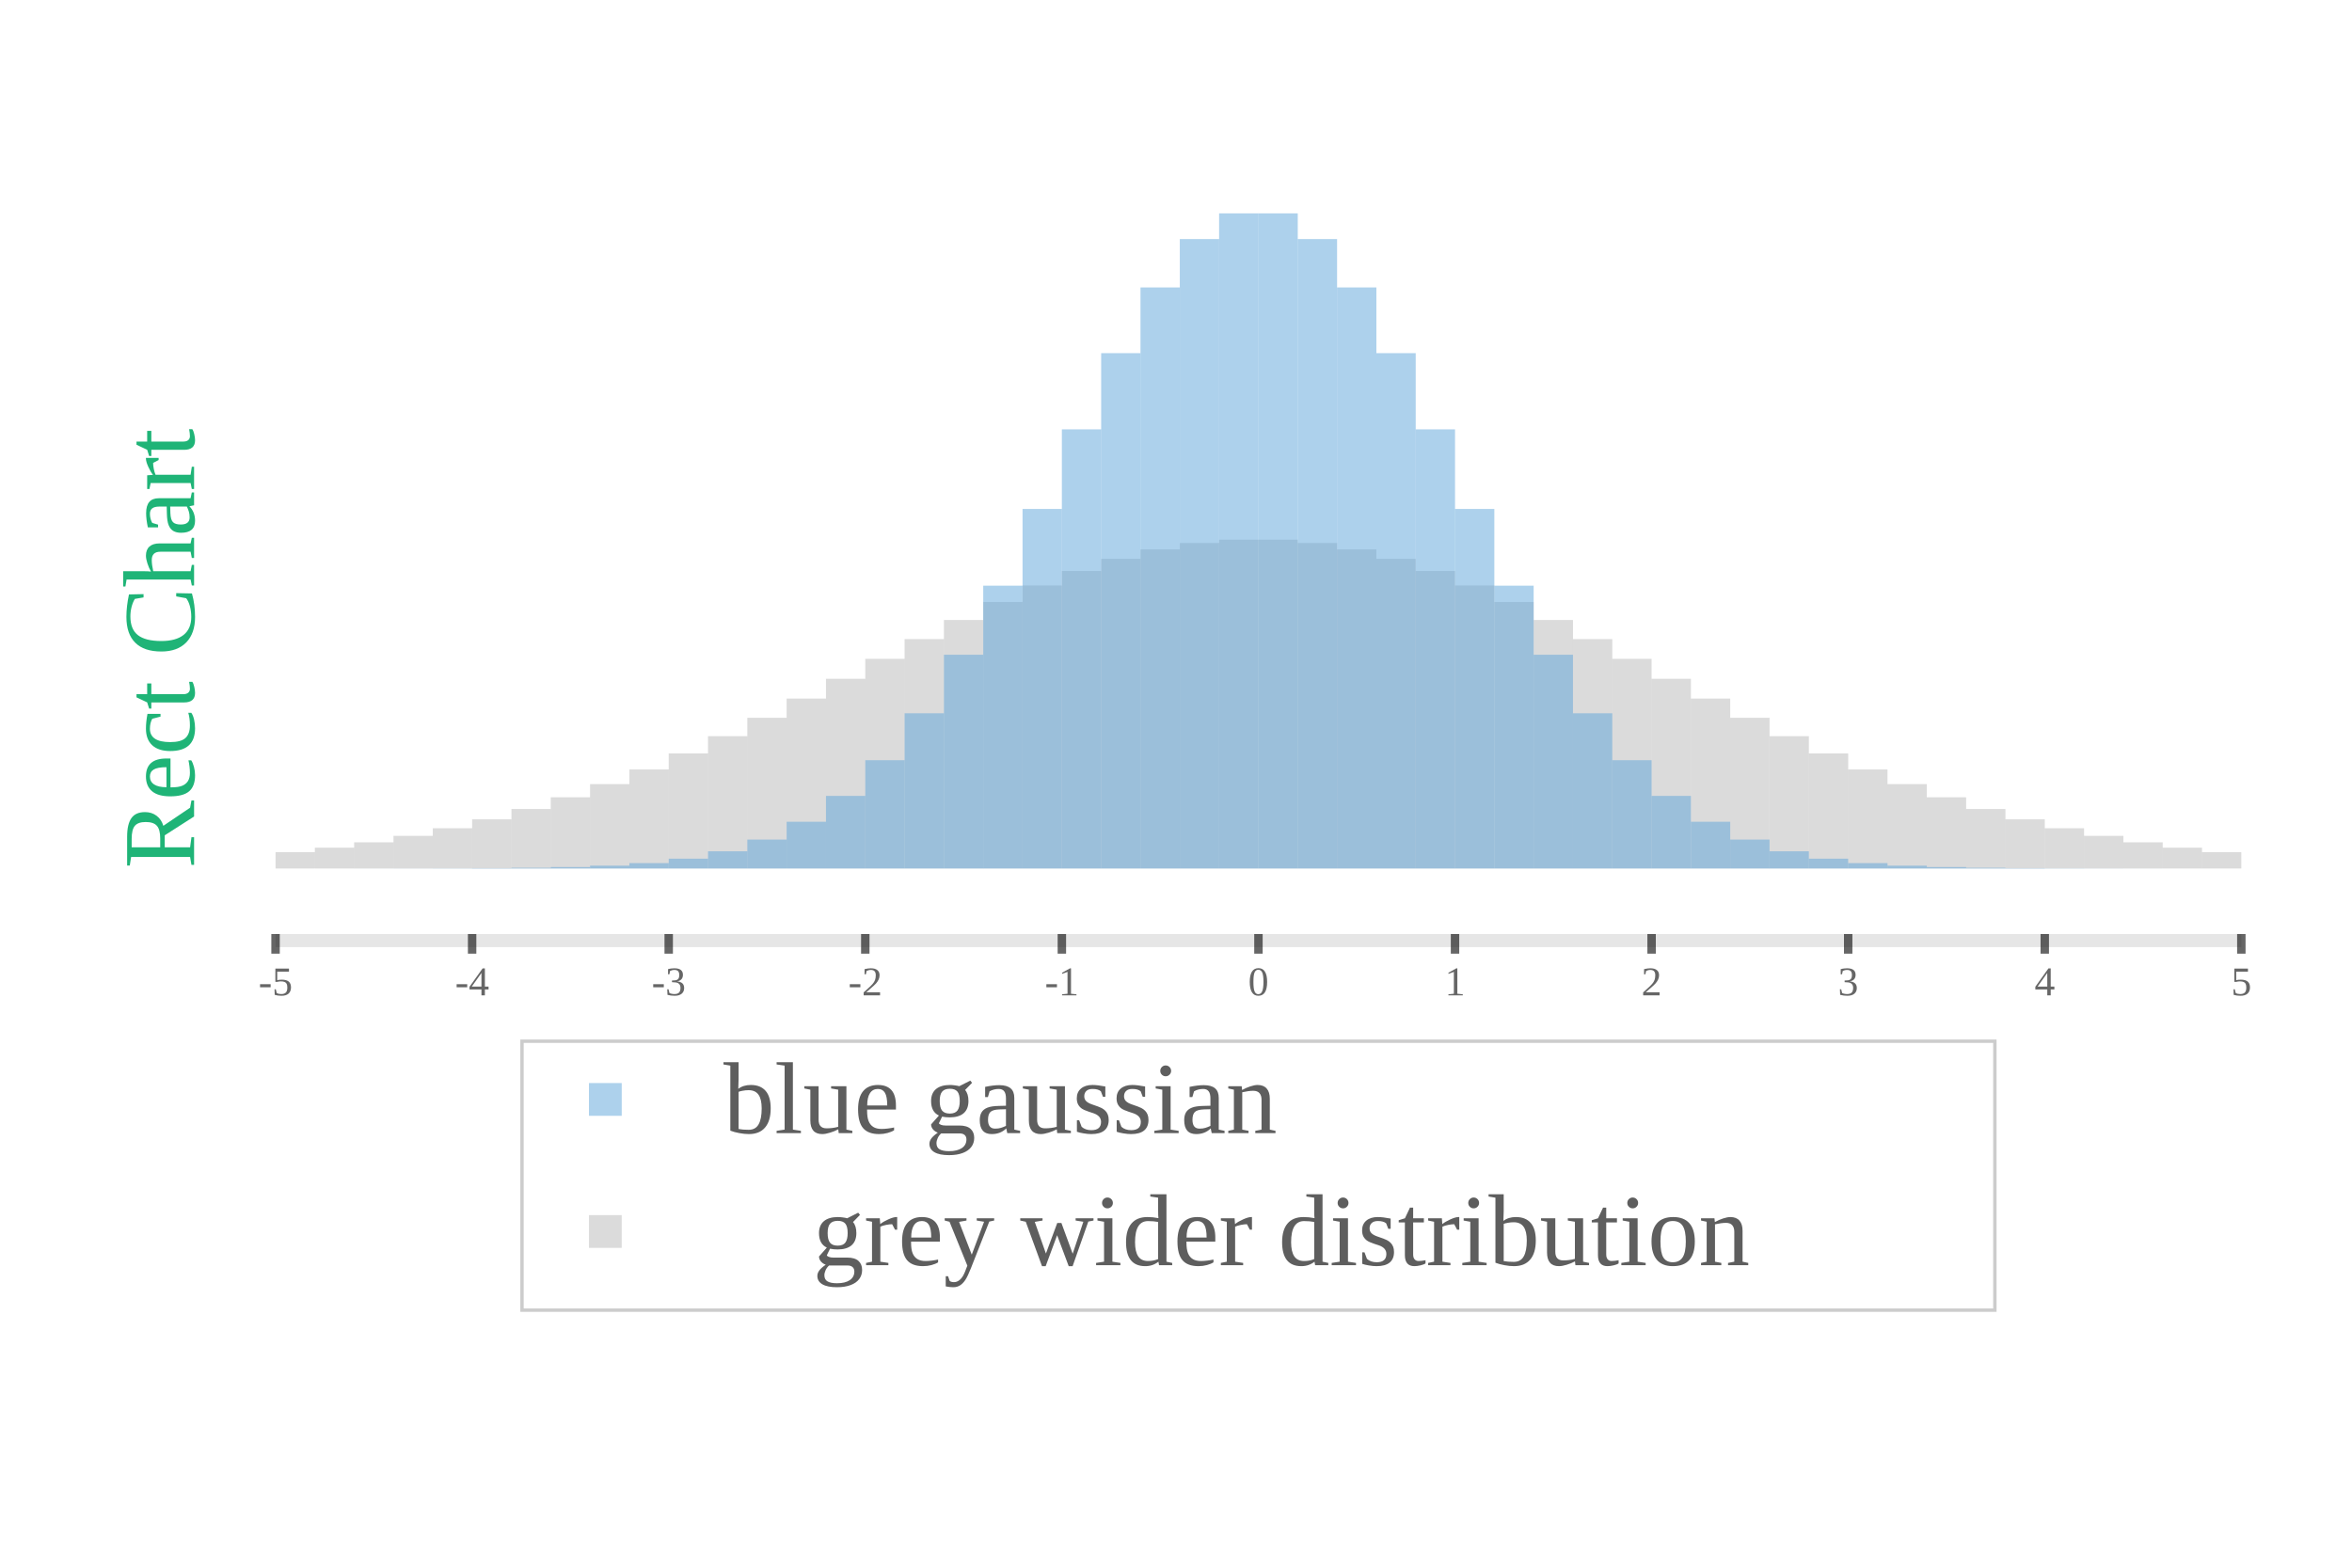
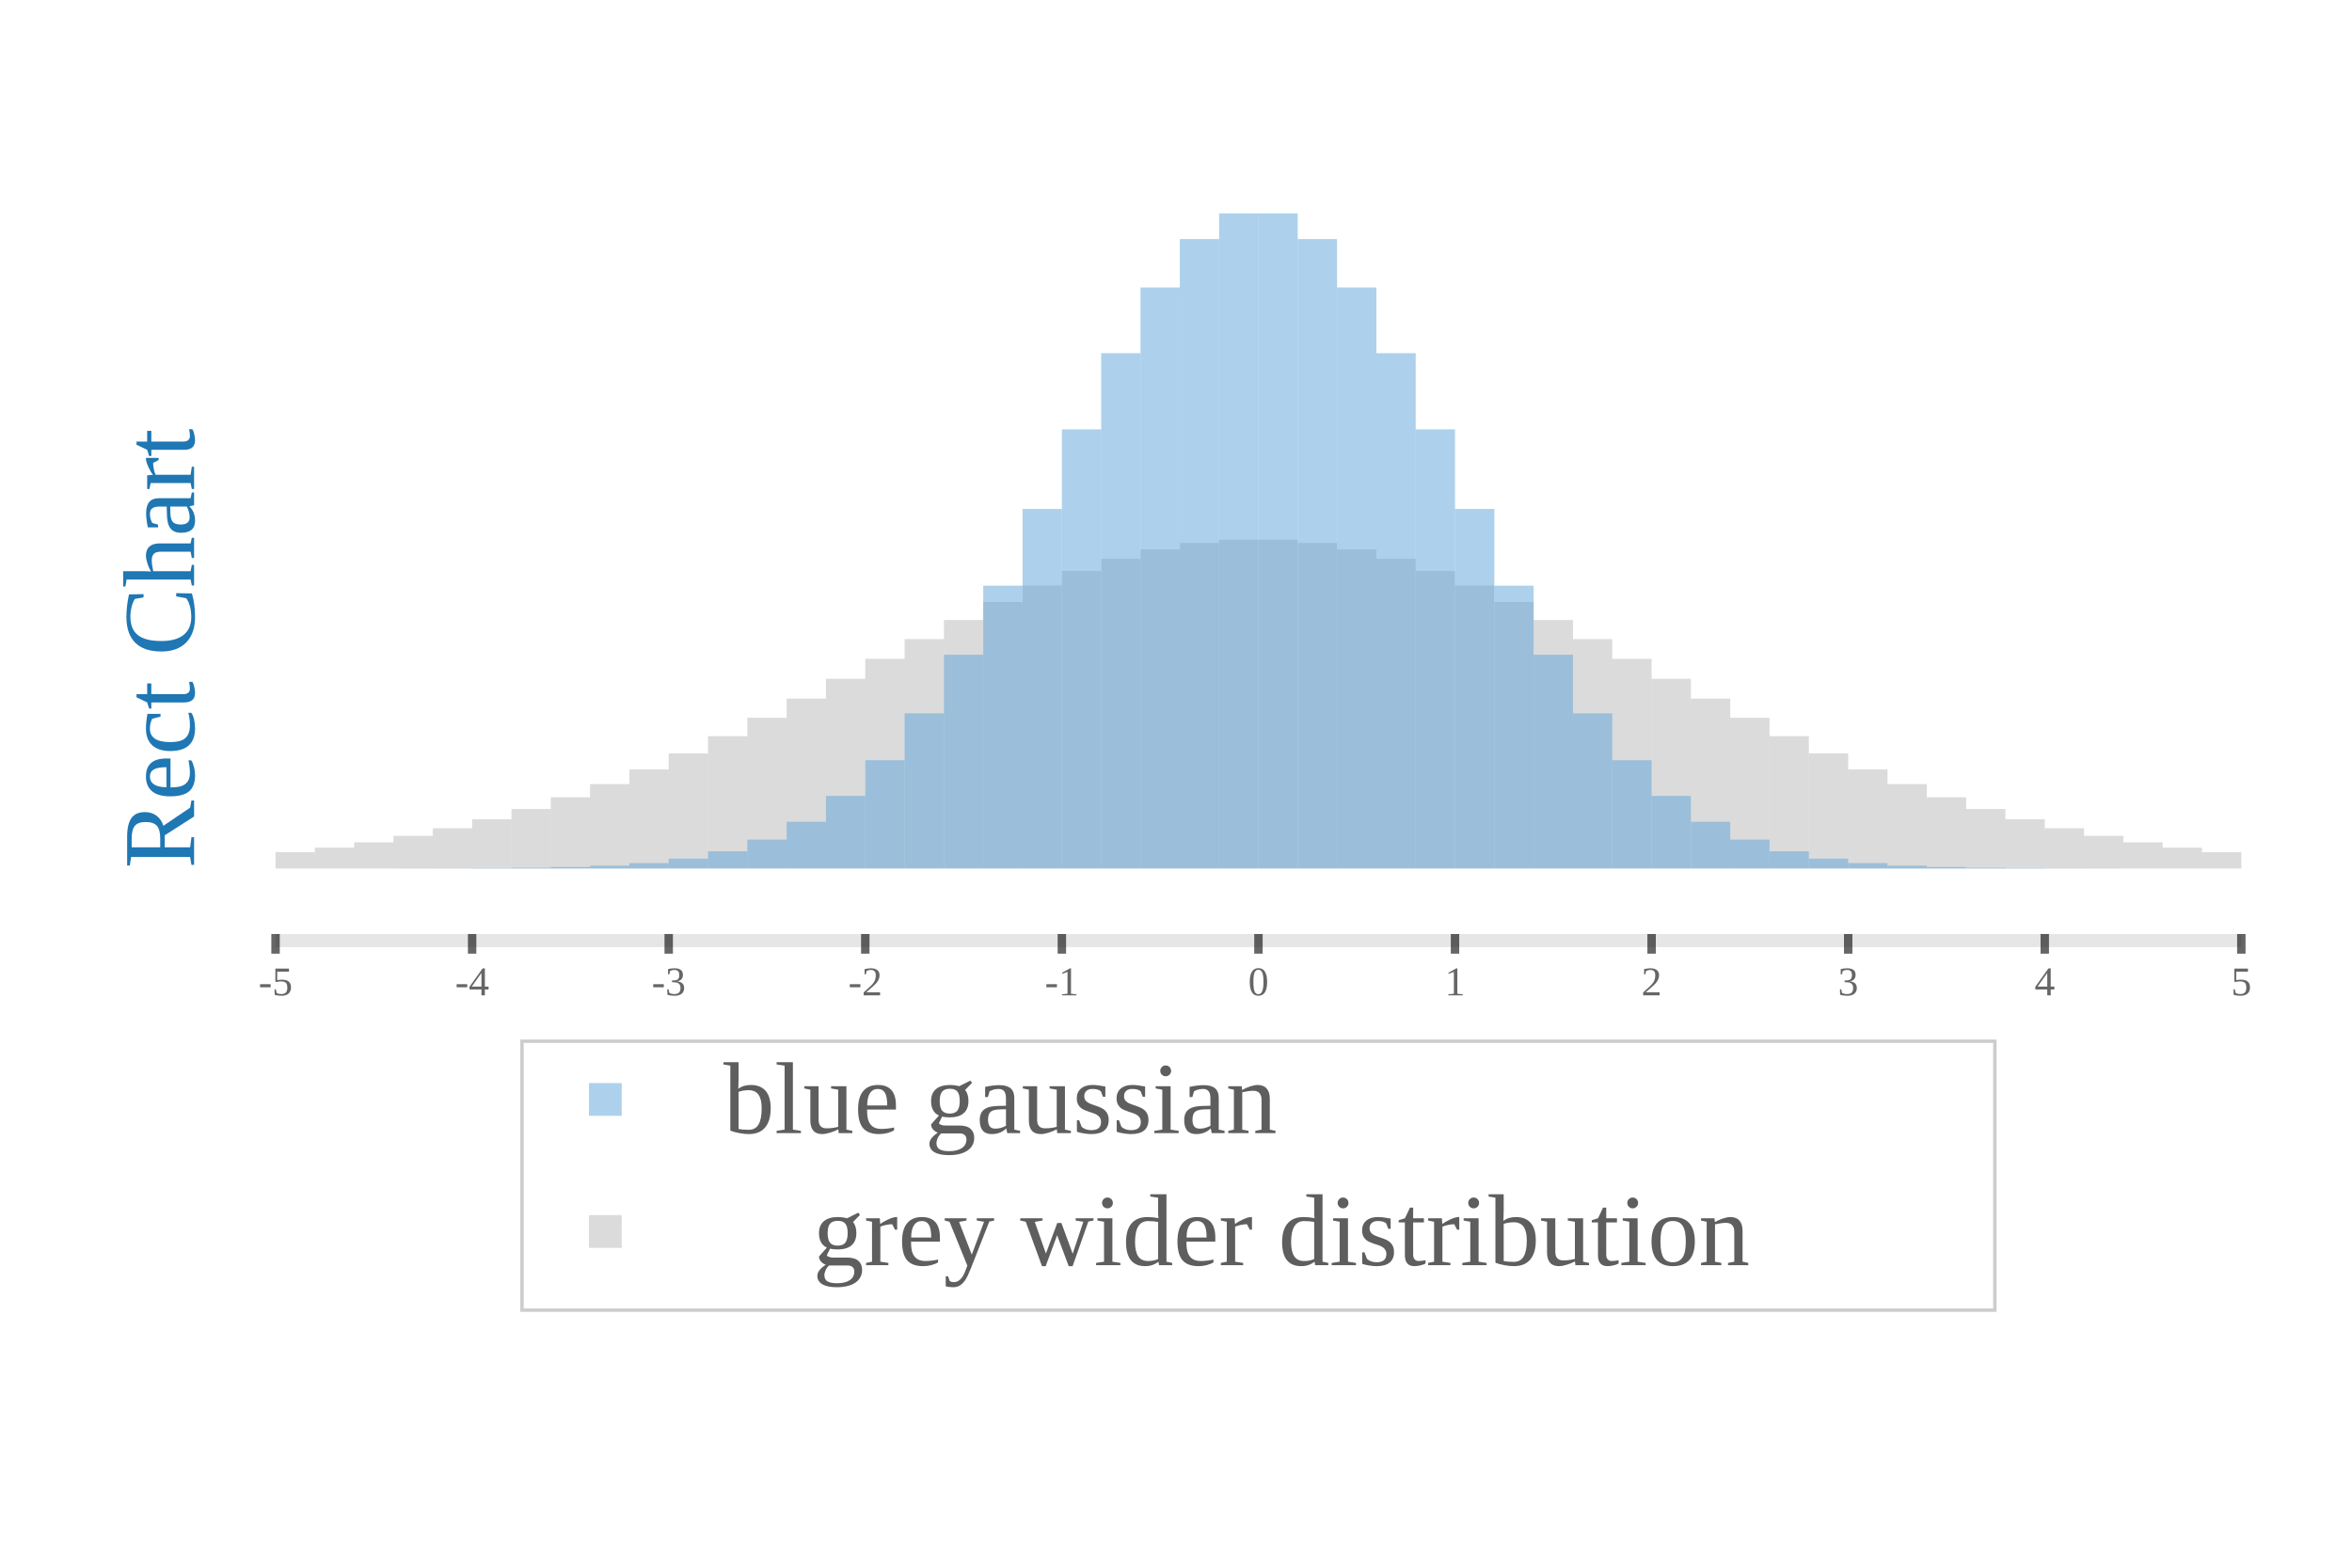
<svg xmlns="http://www.w3.org/2000/svg" height="400" stroke-opacity="1" viewBox="0 0 600 400" font-size="1" width="600" stroke="rgb(0,0,0)" version="1.1">
  <defs>
  </defs>
  <g stroke-linejoin="miter" stroke-opacity="1.0" fill-opacity="0.2" stroke="rgb(102,102,102)" stroke-width="0.0" fill="rgb(76,76,76)" stroke-linecap="butt" stroke-miterlimit="10.0">
    <path d="M 571.771,221.599 l -0,-4.177 h -10.03 l -0,4.177 Z" />
  </g>
  <g stroke-linejoin="miter" stroke-opacity="1.0" fill-opacity="0.2" stroke="rgb(102,102,102)" stroke-width="0.0" fill="rgb(76,76,76)" stroke-linecap="butt" stroke-miterlimit="10.0">
    <path d="M 561.741,221.599 l -0,-5.31 h -10.03 l -0,5.31 Z" />
  </g>
  <g stroke-linejoin="miter" stroke-opacity="1.0" fill-opacity="0.2" stroke="rgb(102,102,102)" stroke-width="0.0" fill="rgb(76,76,76)" stroke-linecap="butt" stroke-miterlimit="10.0">
    <path d="M 551.712,221.599 l -0,-6.683 h -10.03 l -0,6.683 Z" />
  </g>
  <g stroke-linejoin="miter" stroke-opacity="1.0" fill-opacity="0.2" stroke="rgb(102,102,102)" stroke-width="0.0" fill="rgb(76,76,76)" stroke-linecap="butt" stroke-miterlimit="10.0">
    <path d="M 541.682,221.599 l -0,-8.327 h -10.03 l -0,8.327 Z" />
  </g>
  <g stroke-linejoin="miter" stroke-opacity="1.0" fill-opacity="0.2" stroke="rgb(102,102,102)" stroke-width="0.0" fill="rgb(76,76,76)" stroke-linecap="butt" stroke-miterlimit="10.0">
    <path d="M 531.653,221.599 l -0,-10.273 h -10.03 l -0,10.273 Z" />
  </g>
  <g stroke-linejoin="miter" stroke-opacity="1.0" fill-opacity="0.2" stroke="rgb(102,102,102)" stroke-width="0.0" fill="rgb(76,76,76)" stroke-linecap="butt" stroke-miterlimit="10.0">
    <path d="M 521.623,221.599 l -0,-12.548 h -10.03 l -0,12.548 Z" />
  </g>
  <g stroke-linejoin="miter" stroke-opacity="1.0" fill-opacity="0.2" stroke="rgb(102,102,102)" stroke-width="0.0" fill="rgb(76,76,76)" stroke-linecap="butt" stroke-miterlimit="10.0">
    <path d="M 511.593,221.599 l -0,-15.174 h -10.03 l -0,15.174 Z" />
  </g>
  <g stroke-linejoin="miter" stroke-opacity="1.0" fill-opacity="0.2" stroke="rgb(102,102,102)" stroke-width="0.0" fill="rgb(76,76,76)" stroke-linecap="butt" stroke-miterlimit="10.0">
    <path d="M 501.564,221.599 l -0,-18.166 h -10.03 l -0,18.166 Z" />
  </g>
  <g stroke-linejoin="miter" stroke-opacity="1.0" fill-opacity="0.2" stroke="rgb(102,102,102)" stroke-width="0.0" fill="rgb(76,76,76)" stroke-linecap="butt" stroke-miterlimit="10.0">
    <path d="M 491.534,221.599 l -0,-21.532 h -10.03 l -0,21.532 Z" />
  </g>
  <g stroke-linejoin="miter" stroke-opacity="1.0" fill-opacity="0.2" stroke="rgb(102,102,102)" stroke-width="0.0" fill="rgb(76,76,76)" stroke-linecap="butt" stroke-miterlimit="10.0">
    <path d="M 481.505,221.599 l -0,-25.268 h -10.03 l -0,25.268 Z" />
  </g>
  <g stroke-linejoin="miter" stroke-opacity="1.0" fill-opacity="0.2" stroke="rgb(102,102,102)" stroke-width="0.0" fill="rgb(76,76,76)" stroke-linecap="butt" stroke-miterlimit="10.0">
    <path d="M 471.475,221.599 l -0,-29.358 h -10.03 l -0,29.358 Z" />
  </g>
  <g stroke-linejoin="miter" stroke-opacity="1.0" fill-opacity="0.2" stroke="rgb(102,102,102)" stroke-width="0.0" fill="rgb(76,76,76)" stroke-linecap="butt" stroke-miterlimit="10.0">
    <path d="M 461.446,221.599 l -0,-33.769 h -10.03 l -0,33.769 Z" />
  </g>
  <g stroke-linejoin="miter" stroke-opacity="1.0" fill-opacity="0.2" stroke="rgb(102,102,102)" stroke-width="0.0" fill="rgb(76,76,76)" stroke-linecap="butt" stroke-miterlimit="10.0">
    <path d="M 451.416,221.599 l -0,-38.457 h -10.03 l -0,38.457 Z" />
  </g>
  <g stroke-linejoin="miter" stroke-opacity="1.0" fill-opacity="0.2" stroke="rgb(102,102,102)" stroke-width="0.0" fill="rgb(76,76,76)" stroke-linecap="butt" stroke-miterlimit="10.0">
    <path d="M 441.386,221.599 l -0,-43.361 h -10.03 l -0,43.361 Z" />
  </g>
  <g stroke-linejoin="miter" stroke-opacity="1.0" fill-opacity="0.2" stroke="rgb(102,102,102)" stroke-width="0.0" fill="rgb(76,76,76)" stroke-linecap="butt" stroke-miterlimit="10.0">
    <path d="M 431.357,221.599 l -0,-48.403 h -10.03 l -0,48.403 Z" />
  </g>
  <g stroke-linejoin="miter" stroke-opacity="1.0" fill-opacity="0.2" stroke="rgb(102,102,102)" stroke-width="0.0" fill="rgb(76,76,76)" stroke-linecap="butt" stroke-miterlimit="10.0">
    <path d="M 421.327,221.599 l -0,-53.493 h -10.03 l -0,53.493 Z" />
  </g>
  <g stroke-linejoin="miter" stroke-opacity="1.0" fill-opacity="0.2" stroke="rgb(102,102,102)" stroke-width="0.0" fill="rgb(76,76,76)" stroke-linecap="butt" stroke-miterlimit="10.0">
    <path d="M 411.298,221.599 l -0,-58.531 h -10.03 l -0,58.531 Z" />
  </g>
  <g stroke-linejoin="miter" stroke-opacity="1.0" fill-opacity="0.2" stroke="rgb(102,102,102)" stroke-width="0.0" fill="rgb(76,76,76)" stroke-linecap="butt" stroke-miterlimit="10.0">
    <path d="M 401.268,221.599 l -0,-63.406 h -10.03 l -0,63.406 Z" />
  </g>
  <g stroke-linejoin="miter" stroke-opacity="1.0" fill-opacity="0.2" stroke="rgb(102,102,102)" stroke-width="0.0" fill="rgb(76,76,76)" stroke-linecap="butt" stroke-miterlimit="10.0">
    <path d="M 391.239,221.599 l -0,-68.003 h -10.03 l -0,68.003 Z" />
  </g>
  <g stroke-linejoin="miter" stroke-opacity="1.0" fill-opacity="0.2" stroke="rgb(102,102,102)" stroke-width="0.0" fill="rgb(76,76,76)" stroke-linecap="butt" stroke-miterlimit="10.0">
    <path d="M 381.209,221.599 l -0,-72.208 h -10.03 l -0,72.208 Z" />
  </g>
  <g stroke-linejoin="miter" stroke-opacity="1.0" fill-opacity="0.2" stroke="rgb(102,102,102)" stroke-width="0.0" fill="rgb(76,76,76)" stroke-linecap="butt" stroke-miterlimit="10.0">
    <path d="M 371.18,221.599 l -0,-75.91 h -10.03 l -0,75.91 Z" />
  </g>
  <g stroke-linejoin="miter" stroke-opacity="1.0" fill-opacity="0.2" stroke="rgb(102,102,102)" stroke-width="0.0" fill="rgb(76,76,76)" stroke-linecap="butt" stroke-miterlimit="10.0">
    <path d="M 361.15,221.599 l -0,-79.008 h -10.03 l -0,79.008 Z" />
  </g>
  <g stroke-linejoin="miter" stroke-opacity="1.0" fill-opacity="0.2" stroke="rgb(102,102,102)" stroke-width="0.0" fill="rgb(76,76,76)" stroke-linecap="butt" stroke-miterlimit="10.0">
    <path d="M 351.12,221.599 l -0,-81.414 h -10.03 l -0,81.414 Z" />
  </g>
  <g stroke-linejoin="miter" stroke-opacity="1.0" fill-opacity="0.2" stroke="rgb(102,102,102)" stroke-width="0.0" fill="rgb(76,76,76)" stroke-linecap="butt" stroke-miterlimit="10.0">
    <path d="M 341.091,221.599 l -0,-83.059 h -10.03 l -0,83.059 Z" />
  </g>
  <g stroke-linejoin="miter" stroke-opacity="1.0" fill-opacity="0.2" stroke="rgb(102,102,102)" stroke-width="0.0" fill="rgb(76,76,76)" stroke-linecap="butt" stroke-miterlimit="10.0">
    <path d="M 331.061,221.599 l -0,-83.894 h -10.03 l -0,83.894 Z" />
  </g>
  <g stroke-linejoin="miter" stroke-opacity="1.0" fill-opacity="0.2" stroke="rgb(102,102,102)" stroke-width="0.0" fill="rgb(76,76,76)" stroke-linecap="butt" stroke-miterlimit="10.0">
    <path d="M 321.032,221.599 l -0,-83.894 h -10.03 l -0,83.894 Z" />
  </g>
  <g stroke-linejoin="miter" stroke-opacity="1.0" fill-opacity="0.2" stroke="rgb(102,102,102)" stroke-width="0.0" fill="rgb(76,76,76)" stroke-linecap="butt" stroke-miterlimit="10.0">
    <path d="M 311.002,221.599 l -0,-83.059 h -10.03 l -0,83.059 Z" />
  </g>
  <g stroke-linejoin="miter" stroke-opacity="1.0" fill-opacity="0.2" stroke="rgb(102,102,102)" stroke-width="0.0" fill="rgb(76,76,76)" stroke-linecap="butt" stroke-miterlimit="10.0">
    <path d="M 300.973,221.599 l -0,-81.414 h -10.03 l -0,81.414 Z" />
  </g>
  <g stroke-linejoin="miter" stroke-opacity="1.0" fill-opacity="0.2" stroke="rgb(102,102,102)" stroke-width="0.0" fill="rgb(76,76,76)" stroke-linecap="butt" stroke-miterlimit="10.0">
    <path d="M 290.943,221.599 l -0,-79.008 h -10.03 l -0,79.008 Z" />
  </g>
  <g stroke-linejoin="miter" stroke-opacity="1.0" fill-opacity="0.2" stroke="rgb(102,102,102)" stroke-width="0.0" fill="rgb(76,76,76)" stroke-linecap="butt" stroke-miterlimit="10.0">
    <path d="M 280.913,221.599 l -0,-75.91 h -10.03 l -0,75.91 Z" />
  </g>
  <g stroke-linejoin="miter" stroke-opacity="1.0" fill-opacity="0.2" stroke="rgb(102,102,102)" stroke-width="0.0" fill="rgb(76,76,76)" stroke-linecap="butt" stroke-miterlimit="10.0">
    <path d="M 270.884,221.599 l -0,-72.208 h -10.03 l -0,72.208 Z" />
  </g>
  <g stroke-linejoin="miter" stroke-opacity="1.0" fill-opacity="0.2" stroke="rgb(102,102,102)" stroke-width="0.0" fill="rgb(76,76,76)" stroke-linecap="butt" stroke-miterlimit="10.0">
    <path d="M 260.854,221.599 l -0,-68.003 h -10.03 l -0,68.003 Z" />
  </g>
  <g stroke-linejoin="miter" stroke-opacity="1.0" fill-opacity="0.2" stroke="rgb(102,102,102)" stroke-width="0.0" fill="rgb(76,76,76)" stroke-linecap="butt" stroke-miterlimit="10.0">
    <path d="M 250.825,221.599 l -0,-63.406 h -10.03 l -0,63.406 Z" />
  </g>
  <g stroke-linejoin="miter" stroke-opacity="1.0" fill-opacity="0.2" stroke="rgb(102,102,102)" stroke-width="0.0" fill="rgb(76,76,76)" stroke-linecap="butt" stroke-miterlimit="10.0">
    <path d="M 240.795,221.599 l -0,-58.531 h -10.03 l -0,58.531 Z" />
  </g>
  <g stroke-linejoin="miter" stroke-opacity="1.0" fill-opacity="0.2" stroke="rgb(102,102,102)" stroke-width="0.0" fill="rgb(76,76,76)" stroke-linecap="butt" stroke-miterlimit="10.0">
    <path d="M 230.766,221.599 l -0,-53.493 h -10.03 l -0,53.493 Z" />
  </g>
  <g stroke-linejoin="miter" stroke-opacity="1.0" fill-opacity="0.2" stroke="rgb(102,102,102)" stroke-width="0.0" fill="rgb(76,76,76)" stroke-linecap="butt" stroke-miterlimit="10.0">
    <path d="M 220.736,221.599 l -0,-48.403 h -10.03 l -0,48.403 Z" />
  </g>
  <g stroke-linejoin="miter" stroke-opacity="1.0" fill-opacity="0.2" stroke="rgb(102,102,102)" stroke-width="0.0" fill="rgb(76,76,76)" stroke-linecap="butt" stroke-miterlimit="10.0">
    <path d="M 210.706,221.599 l -0,-43.361 h -10.03 l -0,43.361 Z" />
  </g>
  <g stroke-linejoin="miter" stroke-opacity="1.0" fill-opacity="0.2" stroke="rgb(102,102,102)" stroke-width="0.0" fill="rgb(76,76,76)" stroke-linecap="butt" stroke-miterlimit="10.0">
    <path d="M 200.677,221.599 l -0,-38.457 h -10.03 l -0,38.457 Z" />
  </g>
  <g stroke-linejoin="miter" stroke-opacity="1.0" fill-opacity="0.2" stroke="rgb(102,102,102)" stroke-width="0.0" fill="rgb(76,76,76)" stroke-linecap="butt" stroke-miterlimit="10.0">
    <path d="M 190.647,221.599 l -0,-33.769 h -10.03 l -0,33.769 Z" />
  </g>
  <g stroke-linejoin="miter" stroke-opacity="1.0" fill-opacity="0.2" stroke="rgb(102,102,102)" stroke-width="0.0" fill="rgb(76,76,76)" stroke-linecap="butt" stroke-miterlimit="10.0">
    <path d="M 180.618,221.599 l -0,-29.358 h -10.03 l -0,29.358 Z" />
  </g>
  <g stroke-linejoin="miter" stroke-opacity="1.0" fill-opacity="0.2" stroke="rgb(102,102,102)" stroke-width="0.0" fill="rgb(76,76,76)" stroke-linecap="butt" stroke-miterlimit="10.0">
    <path d="M 170.588,221.599 l -0,-25.268 h -10.03 l -0,25.268 Z" />
  </g>
  <g stroke-linejoin="miter" stroke-opacity="1.0" fill-opacity="0.2" stroke="rgb(102,102,102)" stroke-width="0.0" fill="rgb(76,76,76)" stroke-linecap="butt" stroke-miterlimit="10.0">
    <path d="M 160.559,221.599 l -0,-21.532 h -10.03 l -0,21.532 Z" />
  </g>
  <g stroke-linejoin="miter" stroke-opacity="1.0" fill-opacity="0.2" stroke="rgb(102,102,102)" stroke-width="0.0" fill="rgb(76,76,76)" stroke-linecap="butt" stroke-miterlimit="10.0">
    <path d="M 150.529,221.599 l -0,-18.166 h -10.03 l -0,18.166 Z" />
  </g>
  <g stroke-linejoin="miter" stroke-opacity="1.0" fill-opacity="0.2" stroke="rgb(102,102,102)" stroke-width="0.0" fill="rgb(76,76,76)" stroke-linecap="butt" stroke-miterlimit="10.0">
    <path d="M 140.5,221.599 l -0,-15.174 h -10.03 l -0,15.174 Z" />
  </g>
  <g stroke-linejoin="miter" stroke-opacity="1.0" fill-opacity="0.2" stroke="rgb(102,102,102)" stroke-width="0.0" fill="rgb(76,76,76)" stroke-linecap="butt" stroke-miterlimit="10.0">
    <path d="M 130.47,221.599 l -0,-12.548 h -10.03 l -0,12.548 Z" />
  </g>
  <g stroke-linejoin="miter" stroke-opacity="1.0" fill-opacity="0.2" stroke="rgb(102,102,102)" stroke-width="0.0" fill="rgb(76,76,76)" stroke-linecap="butt" stroke-miterlimit="10.0">
    <path d="M 120.44,221.599 l -0,-10.273 h -10.03 l -0,10.273 Z" />
  </g>
  <g stroke-linejoin="miter" stroke-opacity="1.0" fill-opacity="0.2" stroke="rgb(102,102,102)" stroke-width="0.0" fill="rgb(76,76,76)" stroke-linecap="butt" stroke-miterlimit="10.0">
    <path d="M 110.411,221.599 l -0,-8.327 h -10.03 l -0,8.327 Z" />
  </g>
  <g stroke-linejoin="miter" stroke-opacity="1.0" fill-opacity="0.2" stroke="rgb(102,102,102)" stroke-width="0.0" fill="rgb(76,76,76)" stroke-linecap="butt" stroke-miterlimit="10.0">
    <path d="M 100.381,221.599 l -0,-6.683 h -10.03 l -0,6.683 Z" />
  </g>
  <g stroke-linejoin="miter" stroke-opacity="1.0" fill-opacity="0.2" stroke="rgb(102,102,102)" stroke-width="0.0" fill="rgb(76,76,76)" stroke-linecap="butt" stroke-miterlimit="10.0">
    <path d="M 90.352,221.599 l -0,-5.31 h -10.03 l -0,5.31 Z" />
  </g>
  <g stroke-linejoin="miter" stroke-opacity="1.0" fill-opacity="0.2" stroke="rgb(102,102,102)" stroke-width="0.0" fill="rgb(76,76,76)" stroke-linecap="butt" stroke-miterlimit="10.0">
    <path d="M 80.322,221.599 l -0,-4.177 h -10.03 l -0,4.177 Z" />
  </g>
  <g stroke-linejoin="miter" stroke-opacity="1.0" fill-opacity="0.5" stroke="rgb(102,102,102)" stroke-width="0.0" fill="rgb(93,165,218)" stroke-linecap="butt" stroke-miterlimit="10.0">
    <path d="M 571.771,221.599 l -0,-0.001 h -10.03 l -0,0.001 Z" />
  </g>
  <g stroke-linejoin="miter" stroke-opacity="1.0" fill-opacity="0.5" stroke="rgb(102,102,102)" stroke-width="0.0" fill="rgb(93,165,218)" stroke-linecap="butt" stroke-miterlimit="10.0">
    <path d="M 561.741,221.599 l -0,-0.003 h -10.03 l -0,0.003 Z" />
  </g>
  <g stroke-linejoin="miter" stroke-opacity="1.0" fill-opacity="0.5" stroke="rgb(102,102,102)" stroke-width="0.0" fill="rgb(93,165,218)" stroke-linecap="butt" stroke-miterlimit="10.0">
    <path d="M 551.712,221.599 l -0,-0.007 h -10.03 l -0,0.007 Z" />
  </g>
  <g stroke-linejoin="miter" stroke-opacity="1.0" fill-opacity="0.5" stroke="rgb(102,102,102)" stroke-width="0.0" fill="rgb(93,165,218)" stroke-linecap="butt" stroke-miterlimit="10.0">
    <path d="M 541.682,221.599 l -0,-0.016 h -10.03 l -0,0.016 Z" />
  </g>
  <g stroke-linejoin="miter" stroke-opacity="1.0" fill-opacity="0.5" stroke="rgb(102,102,102)" stroke-width="0.0" fill="rgb(93,165,218)" stroke-linecap="butt" stroke-miterlimit="10.0">
    <path d="M 531.653,221.599 l -0,-0.038 h -10.03 l -0,0.038 Z" />
  </g>
  <g stroke-linejoin="miter" stroke-opacity="1.0" fill-opacity="0.5" stroke="rgb(102,102,102)" stroke-width="0.0" fill="rgb(93,165,218)" stroke-linecap="butt" stroke-miterlimit="10.0">
    <path d="M 521.623,221.599 l -0,-0.084 h -10.03 l -0,0.084 Z" />
  </g>
  <g stroke-linejoin="miter" stroke-opacity="1.0" fill-opacity="0.5" stroke="rgb(102,102,102)" stroke-width="0.0" fill="rgb(93,165,218)" stroke-linecap="butt" stroke-miterlimit="10.0">
    <path d="M 511.593,221.599 l -0,-0.179 h -10.03 l -0,0.179 Z" />
  </g>
  <g stroke-linejoin="miter" stroke-opacity="1.0" fill-opacity="0.5" stroke="rgb(102,102,102)" stroke-width="0.0" fill="rgb(93,165,218)" stroke-linecap="butt" stroke-miterlimit="10.0">
    <path d="M 501.564,221.599 l -0,-0.367 h -10.03 l -0,0.367 Z" />
  </g>
  <g stroke-linejoin="miter" stroke-opacity="1.0" fill-opacity="0.5" stroke="rgb(102,102,102)" stroke-width="0.0" fill="rgb(93,165,218)" stroke-linecap="butt" stroke-miterlimit="10.0">
    <path d="M 491.534,221.599 l -0,-0.725 h -10.03 l -0,0.725 Z" />
  </g>
  <g stroke-linejoin="miter" stroke-opacity="1.0" fill-opacity="0.5" stroke="rgb(102,102,102)" stroke-width="0.0" fill="rgb(93,165,218)" stroke-linecap="butt" stroke-miterlimit="10.0">
    <path d="M 481.505,221.599 l -0,-1.376 h -10.03 l -0,1.376 Z" />
  </g>
  <g stroke-linejoin="miter" stroke-opacity="1.0" fill-opacity="0.5" stroke="rgb(102,102,102)" stroke-width="0.0" fill="rgb(93,165,218)" stroke-linecap="butt" stroke-miterlimit="10.0">
    <path d="M 471.475,221.599 l -0,-2.507 h -10.03 l -0,2.507 Z" />
  </g>
  <g stroke-linejoin="miter" stroke-opacity="1.0" fill-opacity="0.5" stroke="rgb(102,102,102)" stroke-width="0.0" fill="rgb(93,165,218)" stroke-linecap="butt" stroke-miterlimit="10.0">
    <path d="M 461.446,221.599 l -0,-4.388 h -10.03 l -0,4.388 Z" />
  </g>
  <g stroke-linejoin="miter" stroke-opacity="1.0" fill-opacity="0.5" stroke="rgb(102,102,102)" stroke-width="0.0" fill="rgb(93,165,218)" stroke-linecap="butt" stroke-miterlimit="10.0">
    <path d="M 451.416,221.599 l -0,-7.381 h -10.03 l -0,7.381 Z" />
  </g>
  <g stroke-linejoin="miter" stroke-opacity="1.0" fill-opacity="0.5" stroke="rgb(102,102,102)" stroke-width="0.0" fill="rgb(93,165,218)" stroke-linecap="butt" stroke-miterlimit="10.0">
    <path d="M 441.386,221.599 l -0,-11.929 h -10.03 l -0,11.929 Z" />
  </g>
  <g stroke-linejoin="miter" stroke-opacity="1.0" fill-opacity="0.5" stroke="rgb(102,102,102)" stroke-width="0.0" fill="rgb(93,165,218)" stroke-linecap="butt" stroke-miterlimit="10.0">
    <path d="M 431.357,221.599 l -0,-18.522 h -10.03 l -0,18.522 Z" />
  </g>
  <g stroke-linejoin="miter" stroke-opacity="1.0" fill-opacity="0.5" stroke="rgb(102,102,102)" stroke-width="0.0" fill="rgb(93,165,218)" stroke-linecap="butt" stroke-miterlimit="10.0">
    <path d="M 421.327,221.599 l -0,-27.631 h -10.03 l -0,27.631 Z" />
  </g>
  <g stroke-linejoin="miter" stroke-opacity="1.0" fill-opacity="0.5" stroke="rgb(102,102,102)" stroke-width="0.0" fill="rgb(93,165,218)" stroke-linecap="butt" stroke-miterlimit="10.0">
    <path d="M 411.298,221.599 l -0,-39.605 h -10.03 l -0,39.605 Z" />
  </g>
  <g stroke-linejoin="miter" stroke-opacity="1.0" fill-opacity="0.5" stroke="rgb(102,102,102)" stroke-width="0.0" fill="rgb(93,165,218)" stroke-linecap="butt" stroke-miterlimit="10.0">
    <path d="M 401.268,221.599 l -0,-54.541 h -10.03 l -0,54.541 Z" />
  </g>
  <g stroke-linejoin="miter" stroke-opacity="1.0" fill-opacity="0.5" stroke="rgb(102,102,102)" stroke-width="0.0" fill="rgb(93,165,218)" stroke-linecap="butt" stroke-miterlimit="10.0">
    <path d="M 391.239,221.599 l -0,-72.165 h -10.03 l -0,72.165 Z" />
  </g>
  <g stroke-linejoin="miter" stroke-opacity="1.0" fill-opacity="0.5" stroke="rgb(102,102,102)" stroke-width="0.0" fill="rgb(93,165,218)" stroke-linecap="butt" stroke-miterlimit="10.0">
    <path d="M 381.209,221.599 l -0,-91.739 h -10.03 l -0,91.739 Z" />
  </g>
  <g stroke-linejoin="miter" stroke-opacity="1.0" fill-opacity="0.5" stroke="rgb(102,102,102)" stroke-width="0.0" fill="rgb(93,165,218)" stroke-linecap="butt" stroke-miterlimit="10.0">
    <path d="M 371.18,221.599 l -0,-112.05 h -10.03 l -0,112.05 Z" />
  </g>
  <g stroke-linejoin="miter" stroke-opacity="1.0" fill-opacity="0.5" stroke="rgb(102,102,102)" stroke-width="0.0" fill="rgb(93,165,218)" stroke-linecap="butt" stroke-miterlimit="10.0">
    <path d="M 361.15,221.599 l -0,-131.492 h -10.03 l -0,131.492 Z" />
  </g>
  <g stroke-linejoin="miter" stroke-opacity="1.0" fill-opacity="0.5" stroke="rgb(102,102,102)" stroke-width="0.0" fill="rgb(93,165,218)" stroke-linecap="butt" stroke-miterlimit="10.0">
    <path d="M 351.12,221.599 l -0,-148.257 h -10.03 l -0,148.257 Z" />
  </g>
  <g stroke-linejoin="miter" stroke-opacity="1.0" fill-opacity="0.5" stroke="rgb(102,102,102)" stroke-width="0.0" fill="rgb(93,165,218)" stroke-linecap="butt" stroke-miterlimit="10.0">
    <path d="M 341.091,221.599 l -0,-160.605 h -10.03 l -0,160.605 Z" />
  </g>
  <g stroke-linejoin="miter" stroke-opacity="1.0" fill-opacity="0.5" stroke="rgb(102,102,102)" stroke-width="0.0" fill="rgb(93,165,218)" stroke-linecap="butt" stroke-miterlimit="10.0">
    <path d="M 331.061,221.599 l -0,-167.159 h -10.03 l -0,167.159 Z" />
  </g>
  <g stroke-linejoin="miter" stroke-opacity="1.0" fill-opacity="0.5" stroke="rgb(102,102,102)" stroke-width="0.0" fill="rgb(93,165,218)" stroke-linecap="butt" stroke-miterlimit="10.0">
    <path d="M 321.032,221.599 l -0,-167.159 h -10.03 l -0,167.159 Z" />
  </g>
  <g stroke-linejoin="miter" stroke-opacity="1.0" fill-opacity="0.5" stroke="rgb(102,102,102)" stroke-width="0.0" fill="rgb(93,165,218)" stroke-linecap="butt" stroke-miterlimit="10.0">
    <path d="M 311.002,221.599 l -0,-160.605 h -10.03 l -0,160.605 Z" />
  </g>
  <g stroke-linejoin="miter" stroke-opacity="1.0" fill-opacity="0.5" stroke="rgb(102,102,102)" stroke-width="0.0" fill="rgb(93,165,218)" stroke-linecap="butt" stroke-miterlimit="10.0">
    <path d="M 300.973,221.599 l -0,-148.257 h -10.03 l -0,148.257 Z" />
  </g>
  <g stroke-linejoin="miter" stroke-opacity="1.0" fill-opacity="0.5" stroke="rgb(102,102,102)" stroke-width="0.0" fill="rgb(93,165,218)" stroke-linecap="butt" stroke-miterlimit="10.0">
    <path d="M 290.943,221.599 l -0,-131.492 h -10.03 l -0,131.492 Z" />
  </g>
  <g stroke-linejoin="miter" stroke-opacity="1.0" fill-opacity="0.5" stroke="rgb(102,102,102)" stroke-width="0.0" fill="rgb(93,165,218)" stroke-linecap="butt" stroke-miterlimit="10.0">
    <path d="M 280.913,221.599 l -0,-112.05 h -10.03 l -0,112.05 Z" />
  </g>
  <g stroke-linejoin="miter" stroke-opacity="1.0" fill-opacity="0.5" stroke="rgb(102,102,102)" stroke-width="0.0" fill="rgb(93,165,218)" stroke-linecap="butt" stroke-miterlimit="10.0">
    <path d="M 270.884,221.599 l -0,-91.739 h -10.03 l -0,91.739 Z" />
  </g>
  <g stroke-linejoin="miter" stroke-opacity="1.0" fill-opacity="0.5" stroke="rgb(102,102,102)" stroke-width="0.0" fill="rgb(93,165,218)" stroke-linecap="butt" stroke-miterlimit="10.0">
    <path d="M 260.854,221.599 l -0,-72.165 h -10.03 l -0,72.165 Z" />
  </g>
  <g stroke-linejoin="miter" stroke-opacity="1.0" fill-opacity="0.5" stroke="rgb(102,102,102)" stroke-width="0.0" fill="rgb(93,165,218)" stroke-linecap="butt" stroke-miterlimit="10.0">
    <path d="M 250.825,221.599 l -0,-54.541 h -10.03 l -0,54.541 Z" />
  </g>
  <g stroke-linejoin="miter" stroke-opacity="1.0" fill-opacity="0.5" stroke="rgb(102,102,102)" stroke-width="0.0" fill="rgb(93,165,218)" stroke-linecap="butt" stroke-miterlimit="10.0">
    <path d="M 240.795,221.599 l -0,-39.605 h -10.03 l -0,39.605 Z" />
  </g>
  <g stroke-linejoin="miter" stroke-opacity="1.0" fill-opacity="0.5" stroke="rgb(102,102,102)" stroke-width="0.0" fill="rgb(93,165,218)" stroke-linecap="butt" stroke-miterlimit="10.0">
    <path d="M 230.766,221.599 l -0,-27.631 h -10.03 l -0,27.631 Z" />
  </g>
  <g stroke-linejoin="miter" stroke-opacity="1.0" fill-opacity="0.5" stroke="rgb(102,102,102)" stroke-width="0.0" fill="rgb(93,165,218)" stroke-linecap="butt" stroke-miterlimit="10.0">
    <path d="M 220.736,221.599 l -0,-18.522 h -10.03 l -0,18.522 Z" />
  </g>
  <g stroke-linejoin="miter" stroke-opacity="1.0" fill-opacity="0.5" stroke="rgb(102,102,102)" stroke-width="0.0" fill="rgb(93,165,218)" stroke-linecap="butt" stroke-miterlimit="10.0">
    <path d="M 210.706,221.599 l -0,-11.929 h -10.03 l -0,11.929 Z" />
  </g>
  <g stroke-linejoin="miter" stroke-opacity="1.0" fill-opacity="0.5" stroke="rgb(102,102,102)" stroke-width="0.0" fill="rgb(93,165,218)" stroke-linecap="butt" stroke-miterlimit="10.0">
    <path d="M 200.677,221.599 l -0,-7.381 h -10.03 l -0,7.381 Z" />
  </g>
  <g stroke-linejoin="miter" stroke-opacity="1.0" fill-opacity="0.5" stroke="rgb(102,102,102)" stroke-width="0.0" fill="rgb(93,165,218)" stroke-linecap="butt" stroke-miterlimit="10.0">
    <path d="M 190.647,221.599 l -0,-4.388 h -10.03 l -0,4.388 Z" />
  </g>
  <g stroke-linejoin="miter" stroke-opacity="1.0" fill-opacity="0.5" stroke="rgb(102,102,102)" stroke-width="0.0" fill="rgb(93,165,218)" stroke-linecap="butt" stroke-miterlimit="10.0">
    <path d="M 180.618,221.599 l -0,-2.507 h -10.03 l -0,2.507 Z" />
  </g>
  <g stroke-linejoin="miter" stroke-opacity="1.0" fill-opacity="0.5" stroke="rgb(102,102,102)" stroke-width="0.0" fill="rgb(93,165,218)" stroke-linecap="butt" stroke-miterlimit="10.0">
    <path d="M 170.588,221.599 l -0,-1.376 h -10.03 l -0,1.376 Z" />
  </g>
  <g stroke-linejoin="miter" stroke-opacity="1.0" fill-opacity="0.5" stroke="rgb(102,102,102)" stroke-width="0.0" fill="rgb(93,165,218)" stroke-linecap="butt" stroke-miterlimit="10.0">
    <path d="M 160.559,221.599 l -0,-0.725 h -10.03 l -0,0.725 Z" />
  </g>
  <g stroke-linejoin="miter" stroke-opacity="1.0" fill-opacity="0.5" stroke="rgb(102,102,102)" stroke-width="0.0" fill="rgb(93,165,218)" stroke-linecap="butt" stroke-miterlimit="10.0">
    <path d="M 150.529,221.599 l -0,-0.367 h -10.03 l -0,0.367 Z" />
  </g>
  <g stroke-linejoin="miter" stroke-opacity="1.0" fill-opacity="0.5" stroke="rgb(102,102,102)" stroke-width="0.0" fill="rgb(93,165,218)" stroke-linecap="butt" stroke-miterlimit="10.0">
    <path d="M 140.5,221.599 l -0,-0.179 h -10.03 l -0,0.179 Z" />
  </g>
  <g stroke-linejoin="miter" stroke-opacity="1.0" fill-opacity="0.5" stroke="rgb(102,102,102)" stroke-width="0.0" fill="rgb(93,165,218)" stroke-linecap="butt" stroke-miterlimit="10.0">
    <path d="M 130.47,221.599 l -0,-0.084 h -10.03 l -0,0.084 Z" />
  </g>
  <g stroke-linejoin="miter" stroke-opacity="1.0" fill-opacity="0.5" stroke="rgb(102,102,102)" stroke-width="0.0" fill="rgb(93,165,218)" stroke-linecap="butt" stroke-miterlimit="10.0">
    <path d="M 120.44,221.599 l -0,-0.038 h -10.03 l -0,0.038 Z" />
  </g>
  <g stroke-linejoin="miter" stroke-opacity="1.0" fill-opacity="0.5" stroke="rgb(102,102,102)" stroke-width="0.0" fill="rgb(93,165,218)" stroke-linecap="butt" stroke-miterlimit="10.0">
    <path d="M 110.411,221.599 l -0,-0.016 h -10.03 l -0,0.016 Z" />
  </g>
  <g stroke-linejoin="miter" stroke-opacity="1.0" fill-opacity="0.5" stroke="rgb(102,102,102)" stroke-width="0.0" fill="rgb(93,165,218)" stroke-linecap="butt" stroke-miterlimit="10.0">
    <path d="M 100.381,221.599 l -0,-0.007 h -10.03 l -0,0.007 Z" />
  </g>
  <g stroke-linejoin="miter" stroke-opacity="1.0" fill-opacity="0.5" stroke="rgb(102,102,102)" stroke-width="0.0" fill="rgb(93,165,218)" stroke-linecap="butt" stroke-miterlimit="10.0">
    <path d="M 90.352,221.599 l -0,-0.003 h -10.03 l -0,0.003 Z" />
  </g>
  <g stroke-linejoin="miter" stroke-opacity="1.0" fill-opacity="0.5" stroke="rgb(102,102,102)" stroke-width="0.0" fill="rgb(93,165,218)" stroke-linecap="butt" stroke-miterlimit="10.0">
    <path d="M 80.322,221.599 l -0,-0.001 h -10.03 l -0,0.001 Z" />
  </g>
  <g stroke-linejoin="miter" stroke-opacity="0.0" fill-opacity="0.0" stroke="rgb(0,0,0)" fill-rule="evenodd" stroke-width="0.0" fill="rgb(0,0,0)" stroke-linecap="butt" stroke-miterlimit="10.0">
    <path d="M 57.869,78.176 l -28.685,0 l -0,143.423 l 28.685,0 Z" />
  </g>
-   <g stroke-linejoin="miter" stroke-opacity="1.0" fill-opacity="1.0" font-size="26.077px" stroke="rgb(0,0,0)" fill-rule="evenodd" stroke-width="0.0" fill="rgb(31,180,119)" stroke-linecap="butt" stroke-miterlimit="10.0">
+   <g stroke-linejoin="miter" stroke-opacity="1.0" fill-opacity="1.0" font-size="26.077px" stroke="rgb(0,0,0)" fill-rule="evenodd" stroke-width="0.0" fill="rgb(31,119,180)" stroke-linecap="butt" stroke-miterlimit="10.0">
    <text dominant-baseline="middle" transform="matrix(0,-1,1,0,43.527,221.599)" stroke="none" text-anchor="start">Rect Chart
    </text>
  </g>
  <g stroke-linejoin="miter" stroke-opacity="0.0" fill-opacity="0.0" stroke="rgb(0,0,0)" fill-rule="evenodd" stroke-width="0.0" fill="rgb(0,0,0)" stroke-linecap="butt" stroke-miterlimit="10.0">
    <path d="M 491.818,331.172 l -0,-28.685 h -329.872 l -0,28.685 Z" />
  </g>
  <g stroke-linejoin="miter" stroke-opacity="1.0" fill-opacity="0.63" font-size="26.077px" stroke="rgb(0,0,0)" fill-rule="evenodd" stroke-width="0.0" fill="rgb(0,0,0)" stroke-linecap="butt" stroke-miterlimit="10.0">
    <text dominant-baseline="middle" transform="matrix(1,-0,0,1,326.8822,316.8297)" stroke="none" text-anchor="middle">grey wider distribution
    </text>
  </g>
  <g stroke-linejoin="miter" stroke-opacity="1.0" fill-opacity="0.2" stroke="rgb(102,102,102)" stroke-width="0.0" fill="rgb(76,76,76)" stroke-linecap="butt" stroke-miterlimit="10.0">
    <path d="M 158.603,318.401 l -0,-8.358 h -8.358 l -0,8.358 Z" />
  </g>
  <g stroke-linejoin="miter" stroke-opacity="0.0" fill-opacity="0.0" stroke="rgb(0,0,0)" fill-rule="evenodd" stroke-width="0.0" fill="rgb(0,0,0)" stroke-linecap="butt" stroke-miterlimit="10.0">
    <path d="M 348.396,297.473 l -0,-28.685 h -186.45 l -0,28.685 Z" />
  </g>
  <g stroke-linejoin="miter" stroke-opacity="1.0" fill-opacity="0.63" font-size="26.077px" stroke="rgb(0,0,0)" fill-rule="evenodd" stroke-width="0.0" fill="rgb(0,0,0)" stroke-linecap="butt" stroke-miterlimit="10.0">
    <text dominant-baseline="middle" transform="matrix(1,-0,0,1,255.1709,283.1304)" stroke="none" text-anchor="middle">blue gaussian
    </text>
  </g>
  <g stroke-linejoin="miter" stroke-opacity="1.0" fill-opacity="0.5" stroke="rgb(102,102,102)" stroke-width="0.0" fill="rgb(93,165,218)" stroke-linecap="butt" stroke-miterlimit="10.0">
    <path d="M 158.603,284.702 l -0,-8.358 h -8.358 l -0,8.358 Z" />
  </g>
  <g stroke-linejoin="miter" stroke-opacity="0.2" fill-opacity="0.0" stroke="rgb(0,0,0)" stroke-width="0.86" fill="rgb(0,0,0)" stroke-linecap="butt" stroke-miterlimit="10.0">
    <path d="M 508.897,334.291 l -0,-68.622 h -375.731 l -0,68.622 Z" />
  </g>
  <g stroke-linejoin="miter" stroke-opacity="0.0" fill-opacity="0.1" stroke="rgb(0,0,0)" stroke-width="0.0" fill="rgb(0,0,0)" stroke-linecap="butt" stroke-miterlimit="10.0">
    <path d="M 571.771,241.658 l -0,-3.343 h -501.478 l -0,3.343 Z" />
  </g>
  <g stroke-linejoin="miter" stroke-opacity="0.0" fill-opacity="0.0" stroke="rgb(0,0,0)" fill-rule="evenodd" stroke-width="0.0" fill="rgb(0,0,0)" stroke-linecap="butt" stroke-miterlimit="10.0">
    <path d="M 574.639,257.311 l -0,-11.474 h -5.737 l -0,11.474 Z" />
  </g>
  <g stroke-linejoin="miter" stroke-opacity="1.0" fill-opacity="0.6" font-size="10.431px" stroke="rgb(0,0,0)" fill-rule="evenodd" stroke-width="0.0" fill="rgb(0,0,0)" stroke-linecap="butt" stroke-miterlimit="10.0">
    <text dominant-baseline="middle" transform="matrix(1,-0,0,1,571.7708,251.574)" stroke="none" text-anchor="middle">5
    </text>
  </g>
  <g stroke-linejoin="miter" stroke-opacity="0.6" fill-opacity="0.0" stroke="rgb(0,0,0)" stroke-width="2.149" fill="rgb(0,0,0)" stroke-linecap="butt" stroke-miterlimit="10.0">
    <path d="M 571.771,238.315 v 5.015 " />
  </g>
  <g stroke-linejoin="miter" stroke-opacity="0.0" fill-opacity="0.0" stroke="rgb(0,0,0)" fill-rule="evenodd" stroke-width="0.0" fill="rgb(0,0,0)" stroke-linecap="butt" stroke-miterlimit="10.0">
    <path d="M 524.491,257.311 l -0,-11.474 h -5.737 l -0,11.474 Z" />
  </g>
  <g stroke-linejoin="miter" stroke-opacity="1.0" fill-opacity="0.6" font-size="10.431px" stroke="rgb(0,0,0)" fill-rule="evenodd" stroke-width="0.0" fill="rgb(0,0,0)" stroke-linecap="butt" stroke-miterlimit="10.0">
    <text dominant-baseline="middle" transform="matrix(1,-0,0,1,521.623,251.574)" stroke="none" text-anchor="middle">4
    </text>
  </g>
  <g stroke-linejoin="miter" stroke-opacity="0.6" fill-opacity="0.0" stroke="rgb(0,0,0)" stroke-width="2.149" fill="rgb(0,0,0)" stroke-linecap="butt" stroke-miterlimit="10.0">
    <path d="M 521.623,238.315 v 5.015 " />
  </g>
  <g stroke-linejoin="miter" stroke-opacity="0.0" fill-opacity="0.0" stroke="rgb(0,0,0)" fill-rule="evenodd" stroke-width="0.0" fill="rgb(0,0,0)" stroke-linecap="butt" stroke-miterlimit="10.0">
    <path d="M 474.344,257.311 l -0,-11.474 h -5.737 l -0,11.474 Z" />
  </g>
  <g stroke-linejoin="miter" stroke-opacity="1.0" fill-opacity="0.6" font-size="10.431px" stroke="rgb(0,0,0)" fill-rule="evenodd" stroke-width="0.0" fill="rgb(0,0,0)" stroke-linecap="butt" stroke-miterlimit="10.0">
    <text dominant-baseline="middle" transform="matrix(1,-0,0,1,471.4751,251.574)" stroke="none" text-anchor="middle">3
    </text>
  </g>
  <g stroke-linejoin="miter" stroke-opacity="0.6" fill-opacity="0.0" stroke="rgb(0,0,0)" stroke-width="2.149" fill="rgb(0,0,0)" stroke-linecap="butt" stroke-miterlimit="10.0">
    <path d="M 471.475,238.315 v 5.015 " />
  </g>
  <g stroke-linejoin="miter" stroke-opacity="0.0" fill-opacity="0.0" stroke="rgb(0,0,0)" fill-rule="evenodd" stroke-width="0.0" fill="rgb(0,0,0)" stroke-linecap="butt" stroke-miterlimit="10.0">
    <path d="M 424.196,257.311 l -0,-11.474 h -5.737 l -0,11.474 Z" />
  </g>
  <g stroke-linejoin="miter" stroke-opacity="1.0" fill-opacity="0.6" font-size="10.431px" stroke="rgb(0,0,0)" fill-rule="evenodd" stroke-width="0.0" fill="rgb(0,0,0)" stroke-linecap="butt" stroke-miterlimit="10.0">
    <text dominant-baseline="middle" transform="matrix(1,-0,0,1,421.3273,251.574)" stroke="none" text-anchor="middle">2
    </text>
  </g>
  <g stroke-linejoin="miter" stroke-opacity="0.6" fill-opacity="0.0" stroke="rgb(0,0,0)" stroke-width="2.149" fill="rgb(0,0,0)" stroke-linecap="butt" stroke-miterlimit="10.0">
    <path d="M 421.327,238.315 v 5.015 " />
  </g>
  <g stroke-linejoin="miter" stroke-opacity="0.0" fill-opacity="0.0" stroke="rgb(0,0,0)" fill-rule="evenodd" stroke-width="0.0" fill="rgb(0,0,0)" stroke-linecap="butt" stroke-miterlimit="10.0">
    <path d="M 374.048,257.311 l -0,-11.474 h -5.737 l -0,11.474 Z" />
  </g>
  <g stroke-linejoin="miter" stroke-opacity="1.0" fill-opacity="0.6" font-size="10.431px" stroke="rgb(0,0,0)" fill-rule="evenodd" stroke-width="0.0" fill="rgb(0,0,0)" stroke-linecap="butt" stroke-miterlimit="10.0">
    <text dominant-baseline="middle" transform="matrix(1,-0,0,1,371.1795,251.574)" stroke="none" text-anchor="middle">1
    </text>
  </g>
  <g stroke-linejoin="miter" stroke-opacity="0.6" fill-opacity="0.0" stroke="rgb(0,0,0)" stroke-width="2.149" fill="rgb(0,0,0)" stroke-linecap="butt" stroke-miterlimit="10.0">
    <path d="M 371.18,238.315 v 5.015 " />
  </g>
  <g stroke-linejoin="miter" stroke-opacity="0.0" fill-opacity="0.0" stroke="rgb(0,0,0)" fill-rule="evenodd" stroke-width="0.0" fill="rgb(0,0,0)" stroke-linecap="butt" stroke-miterlimit="10.0">
    <path d="M 323.9,257.311 l -0,-11.474 h -5.737 l -0,11.474 Z" />
  </g>
  <g stroke-linejoin="miter" stroke-opacity="1.0" fill-opacity="0.6" font-size="10.431px" stroke="rgb(0,0,0)" fill-rule="evenodd" stroke-width="0.0" fill="rgb(0,0,0)" stroke-linecap="butt" stroke-miterlimit="10.0">
    <text dominant-baseline="middle" transform="matrix(1,-0,0,1,321.0317,251.574)" stroke="none" text-anchor="middle">0
    </text>
  </g>
  <g stroke-linejoin="miter" stroke-opacity="0.6" fill-opacity="0.0" stroke="rgb(0,0,0)" stroke-width="2.149" fill="rgb(0,0,0)" stroke-linecap="butt" stroke-miterlimit="10.0">
    <path d="M 321.032,238.315 v 5.015 " />
  </g>
  <g stroke-linejoin="miter" stroke-opacity="0.0" fill-opacity="0.0" stroke="rgb(0,0,0)" fill-rule="evenodd" stroke-width="0.0" fill="rgb(0,0,0)" stroke-linecap="butt" stroke-miterlimit="10.0">
    <path d="M 276.621,257.311 l -0,-11.474 h -11.474 l -0,11.474 Z" />
  </g>
  <g stroke-linejoin="miter" stroke-opacity="1.0" fill-opacity="0.6" font-size="10.431px" stroke="rgb(0,0,0)" fill-rule="evenodd" stroke-width="0.0" fill="rgb(0,0,0)" stroke-linecap="butt" stroke-miterlimit="10.0">
    <text dominant-baseline="middle" transform="matrix(1,-0,0,1,270.8838,251.574)" stroke="none" text-anchor="middle">-1
    </text>
  </g>
  <g stroke-linejoin="miter" stroke-opacity="0.6" fill-opacity="0.0" stroke="rgb(0,0,0)" stroke-width="2.149" fill="rgb(0,0,0)" stroke-linecap="butt" stroke-miterlimit="10.0">
    <path d="M 270.884,238.315 v 5.015 " />
  </g>
  <g stroke-linejoin="miter" stroke-opacity="0.0" fill-opacity="0.0" stroke="rgb(0,0,0)" fill-rule="evenodd" stroke-width="0.0" fill="rgb(0,0,0)" stroke-linecap="butt" stroke-miterlimit="10.0">
    <path d="M 226.473,257.311 l -0,-11.474 h -11.474 l -0,11.474 Z" />
  </g>
  <g stroke-linejoin="miter" stroke-opacity="1.0" fill-opacity="0.6" font-size="10.431px" stroke="rgb(0,0,0)" fill-rule="evenodd" stroke-width="0.0" fill="rgb(0,0,0)" stroke-linecap="butt" stroke-miterlimit="10.0">
    <text dominant-baseline="middle" transform="matrix(1,-0,0,1,220.736,251.574)" stroke="none" text-anchor="middle">-2
    </text>
  </g>
  <g stroke-linejoin="miter" stroke-opacity="0.6" fill-opacity="0.0" stroke="rgb(0,0,0)" stroke-width="2.149" fill="rgb(0,0,0)" stroke-linecap="butt" stroke-miterlimit="10.0">
    <path d="M 220.736,238.315 v 5.015 " />
  </g>
  <g stroke-linejoin="miter" stroke-opacity="0.0" fill-opacity="0.0" stroke="rgb(0,0,0)" fill-rule="evenodd" stroke-width="0.0" fill="rgb(0,0,0)" stroke-linecap="butt" stroke-miterlimit="10.0">
    <path d="M 176.325,257.311 l -0,-11.474 h -11.474 l -0,11.474 Z" />
  </g>
  <g stroke-linejoin="miter" stroke-opacity="1.0" fill-opacity="0.6" font-size="10.431px" stroke="rgb(0,0,0)" fill-rule="evenodd" stroke-width="0.0" fill="rgb(0,0,0)" stroke-linecap="butt" stroke-miterlimit="10.0">
    <text dominant-baseline="middle" transform="matrix(1,-0,0,1,170.5882,251.574)" stroke="none" text-anchor="middle">-3
    </text>
  </g>
  <g stroke-linejoin="miter" stroke-opacity="0.6" fill-opacity="0.0" stroke="rgb(0,0,0)" stroke-width="2.149" fill="rgb(0,0,0)" stroke-linecap="butt" stroke-miterlimit="10.0">
    <path d="M 170.588,238.315 v 5.015 " />
  </g>
  <g stroke-linejoin="miter" stroke-opacity="0.0" fill-opacity="0.0" stroke="rgb(0,0,0)" fill-rule="evenodd" stroke-width="0.0" fill="rgb(0,0,0)" stroke-linecap="butt" stroke-miterlimit="10.0">
    <path d="M 126.177,257.311 l -0,-11.474 h -11.474 l -0,11.474 Z" />
  </g>
  <g stroke-linejoin="miter" stroke-opacity="1.0" fill-opacity="0.6" font-size="10.431px" stroke="rgb(0,0,0)" fill-rule="evenodd" stroke-width="0.0" fill="rgb(0,0,0)" stroke-linecap="butt" stroke-miterlimit="10.0">
    <text dominant-baseline="middle" transform="matrix(1,-0,0,1,120.4404,251.574)" stroke="none" text-anchor="middle">-4
    </text>
  </g>
  <g stroke-linejoin="miter" stroke-opacity="0.6" fill-opacity="0.0" stroke="rgb(0,0,0)" stroke-width="2.149" fill="rgb(0,0,0)" stroke-linecap="butt" stroke-miterlimit="10.0">
    <path d="M 120.44,238.315 v 5.015 " />
  </g>
  <g stroke-linejoin="miter" stroke-opacity="0.0" fill-opacity="0.0" stroke="rgb(0,0,0)" fill-rule="evenodd" stroke-width="0.0" fill="rgb(0,0,0)" stroke-linecap="butt" stroke-miterlimit="10.0">
    <path d="M 76.029,257.311 l -0,-11.474 h -11.474 l -0,11.474 Z" />
  </g>
  <g stroke-linejoin="miter" stroke-opacity="1.0" fill-opacity="0.6" font-size="10.431px" stroke="rgb(0,0,0)" fill-rule="evenodd" stroke-width="0.0" fill="rgb(0,0,0)" stroke-linecap="butt" stroke-miterlimit="10.0">
    <text dominant-baseline="middle" transform="matrix(1,-0,0,1,70.2925,251.574)" stroke="none" text-anchor="middle">-5
    </text>
  </g>
  <g stroke-linejoin="miter" stroke-opacity="0.6" fill-opacity="0.0" stroke="rgb(0,0,0)" stroke-width="2.149" fill="rgb(0,0,0)" stroke-linecap="butt" stroke-miterlimit="10.0">
    <path d="M 70.293,238.315 v 5.015 " />
  </g>
  <g stroke-linejoin="miter" stroke-opacity="0.0" fill-opacity="0.0" stroke="rgb(0,0,0)" stroke-width="0.0" fill="rgb(0,0,0)" stroke-linecap="butt" stroke-miterlimit="10.0">
    <path d="M 571.771,221.599 l -0,-167.159 h -501.478 l -0,167.159 Z" />
  </g>
</svg>
